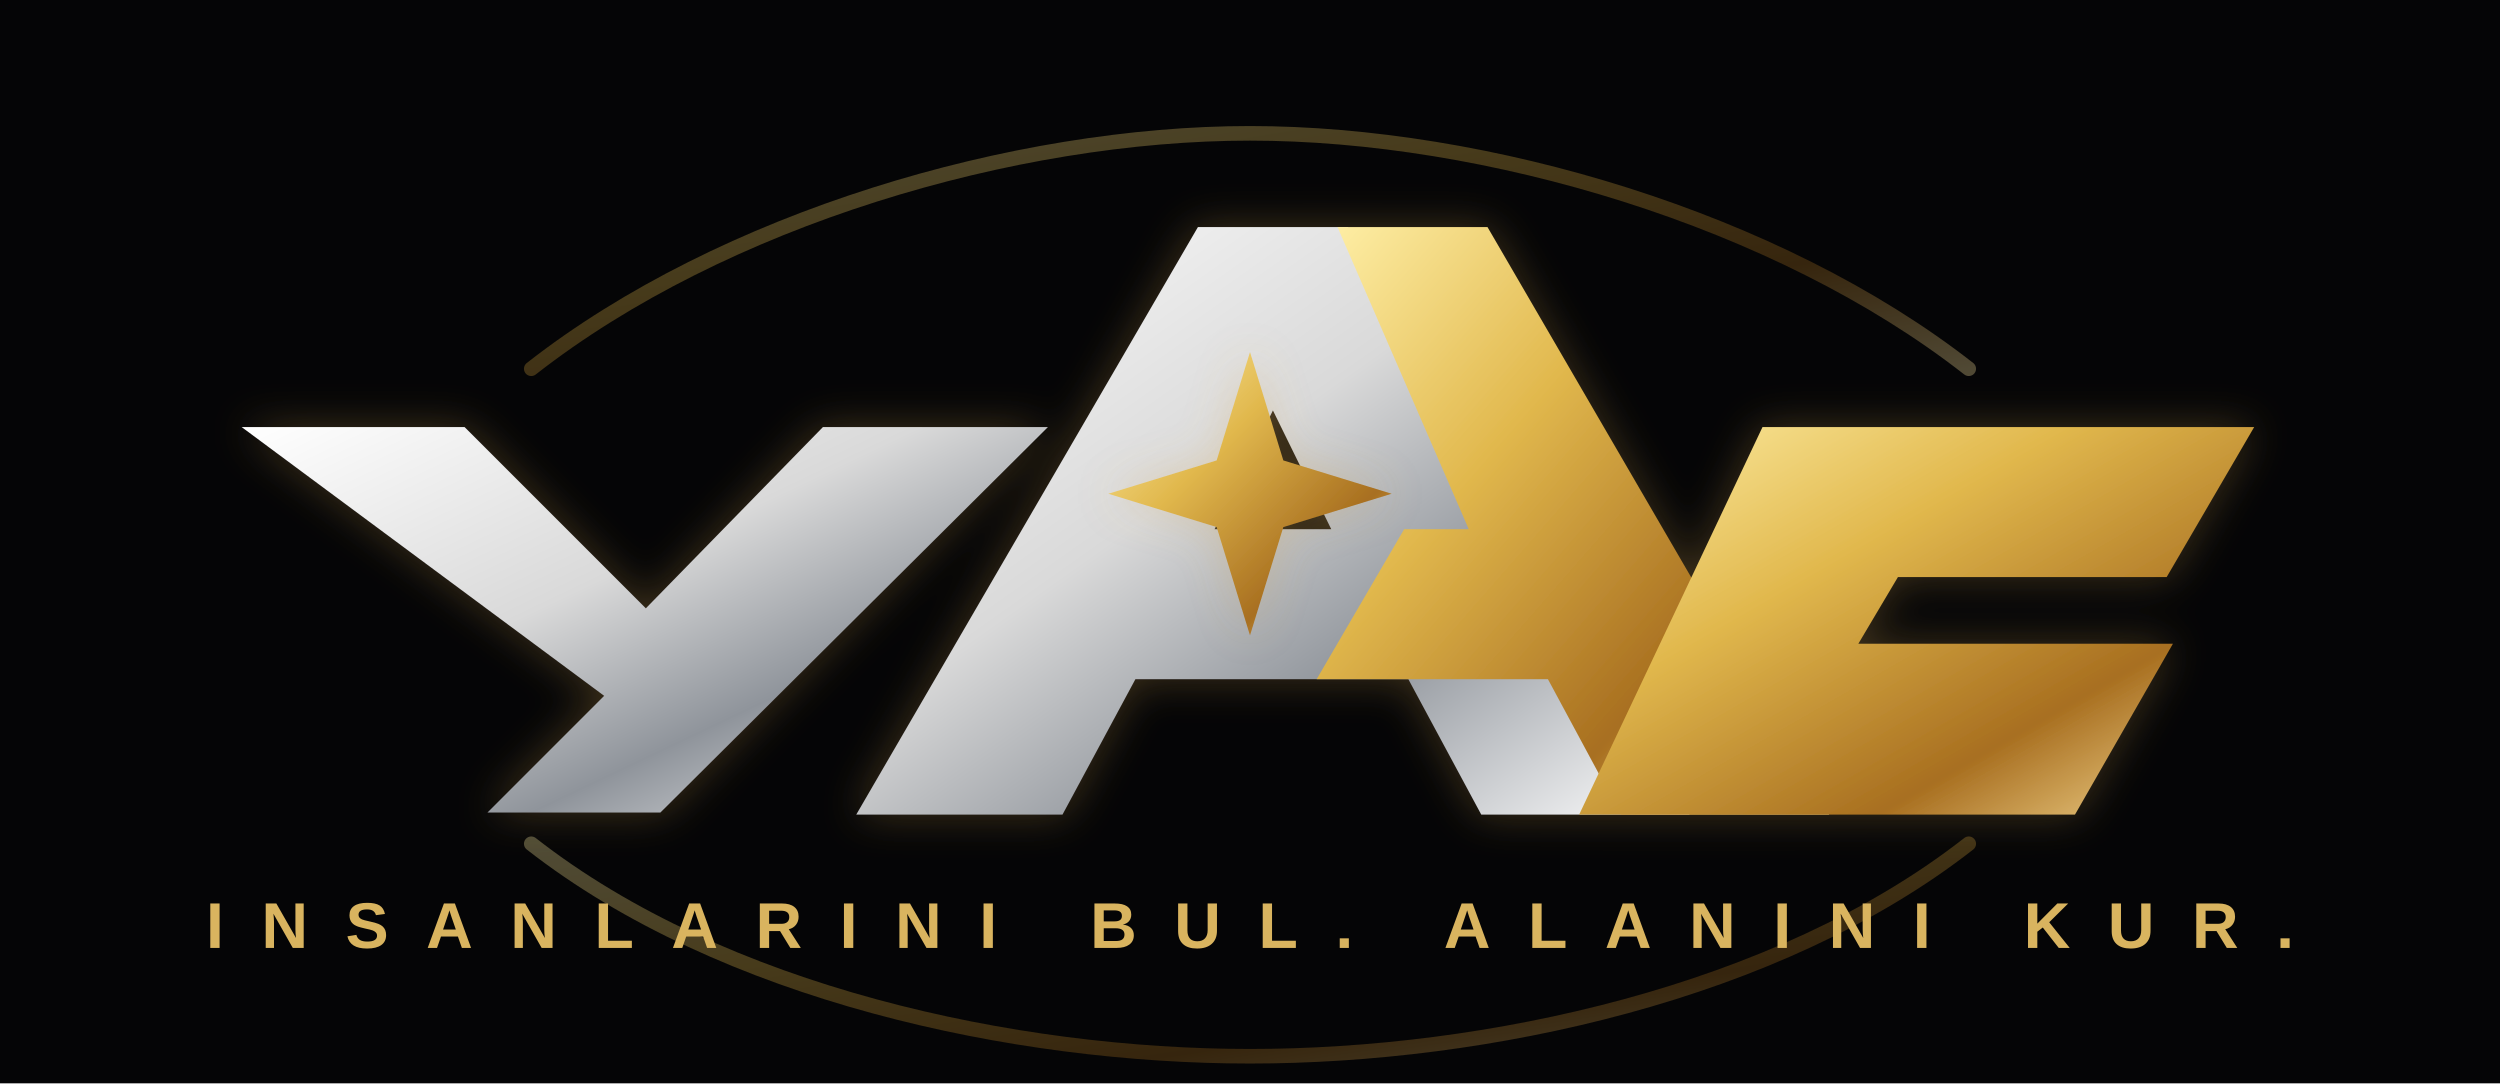
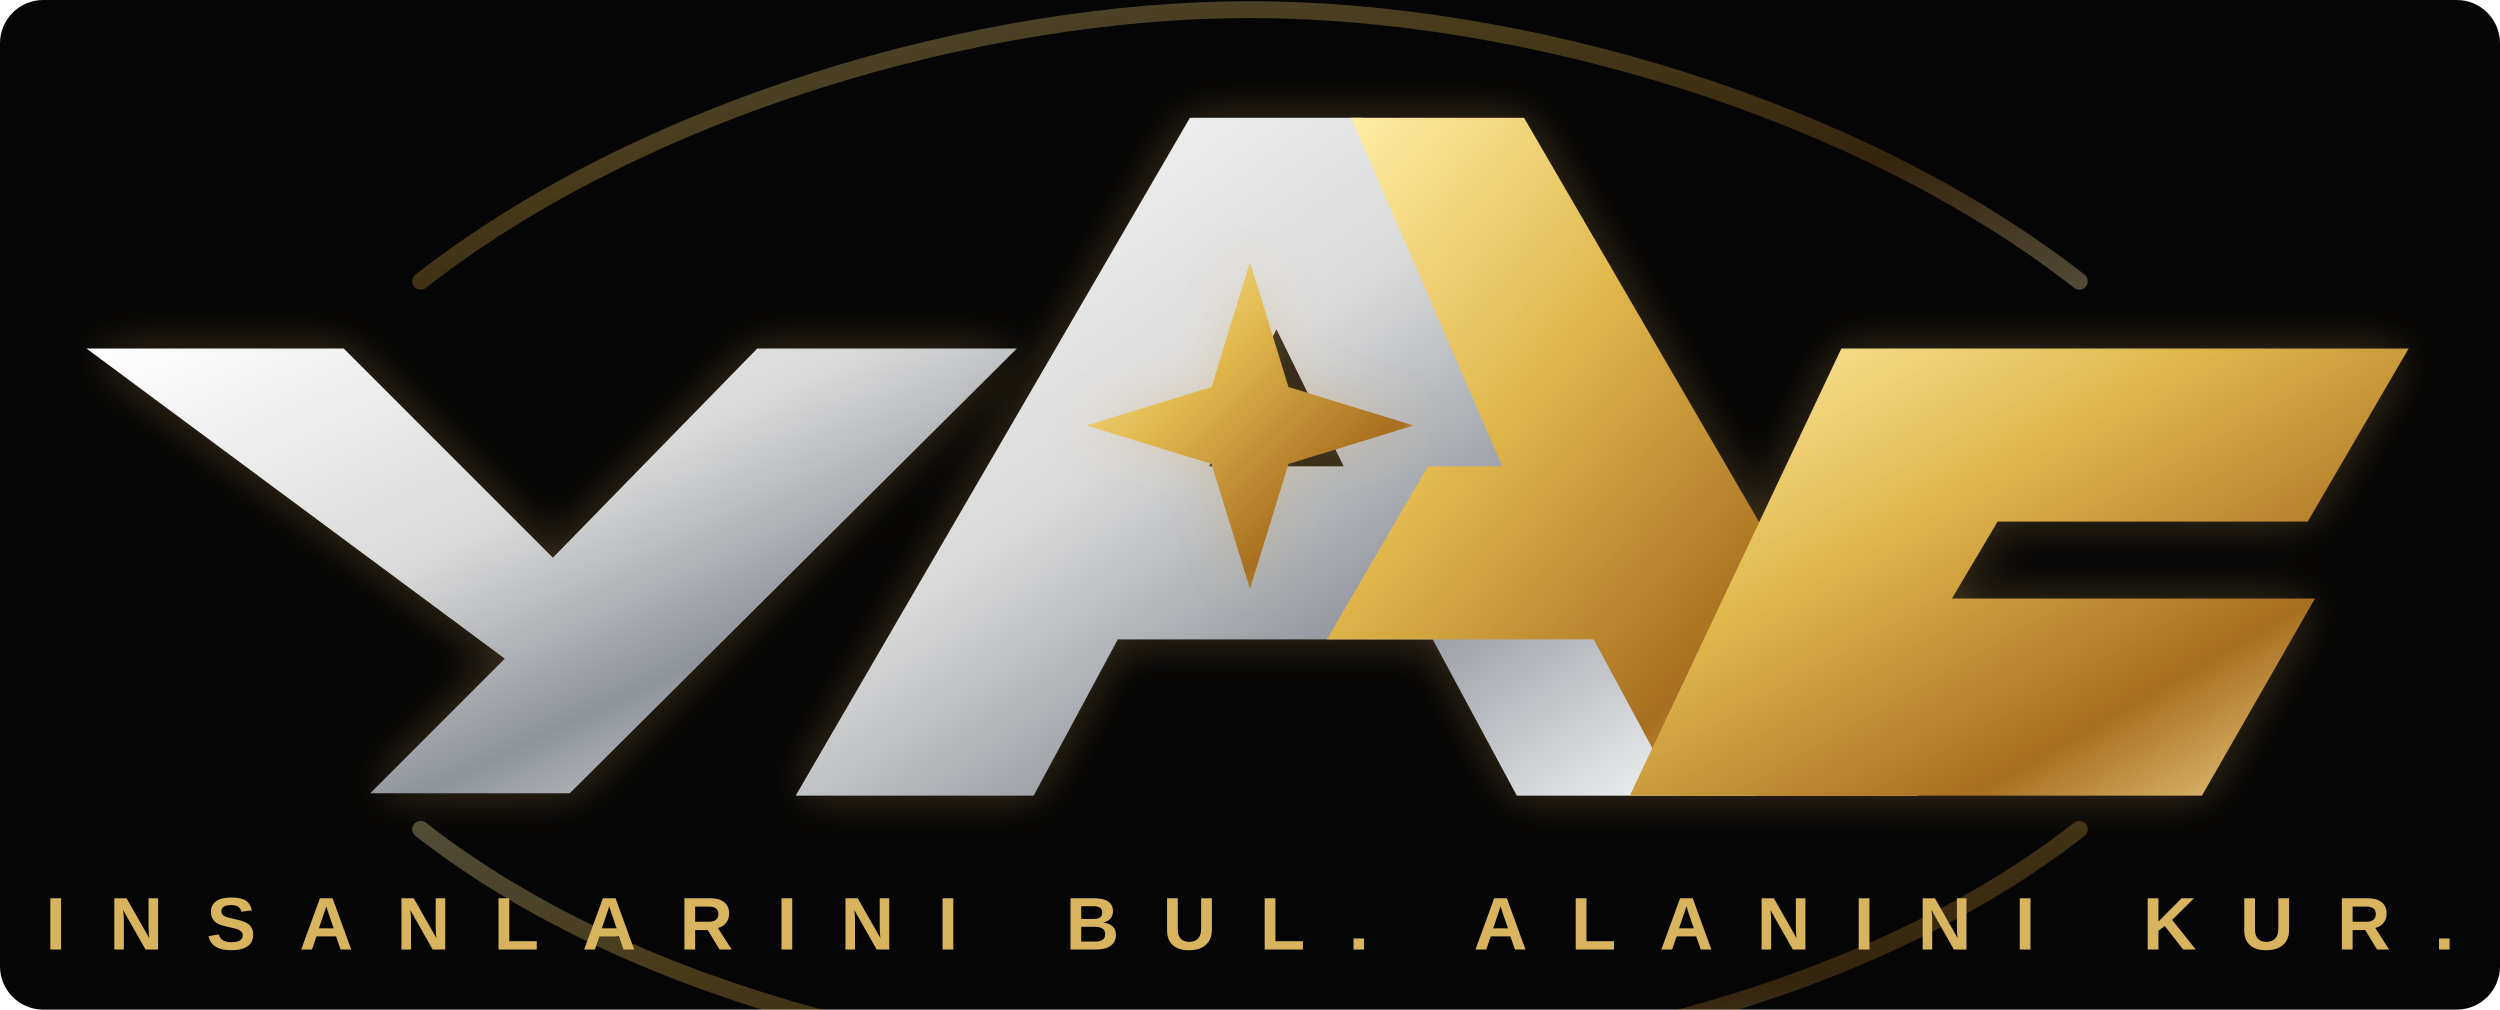
- <svg xmlns="http://www.w3.org/2000/svg" viewBox="0 0 1200 520" role="img" aria-labelledby="title desc">
+ <svg xmlns="http://www.w3.org/2000/svg" viewBox="80 60 1040 420" role="img" aria-labelledby="title desc">
  <defs>
    <linearGradient id="silver" x1="0" x2="1" y1="0" y2="1">
      <stop offset="0" stop-color="#ffffff" />
      <stop offset=".42" stop-color="#d9d9d9" />
      <stop offset=".68" stop-color="#8f949b" />
      <stop offset="1" stop-color="#ffffff" />
    </linearGradient>
    <linearGradient id="gold" x1="0" x2="1" y1="0" y2="1">
      <stop offset="0" stop-color="#fff0a8" />
      <stop offset=".36" stop-color="#e1b84d" />
      <stop offset=".72" stop-color="#a86f20" />
      <stop offset="1" stop-color="#ffe6a1" />
    </linearGradient>
    <filter id="shadow" x="-20%" y="-30%" width="140%" height="160%">
      <feDropShadow dx="0" dy="20" stdDeviation="18" flood-color="#000" flood-opacity=".72" />
      <feDropShadow dx="0" dy="0" stdDeviation="10" flood-color="#d6aa52" flood-opacity=".28" />
    </filter>
  </defs>
-   <rect width="1200" height="520" fill="#050506" />
+   <rect x="80" y="60" width="1040" height="420" rx="18" fill="#050506" />
  <g opacity=".3">
    <path d="M255 177c92-72 232-113 345-113s253 41 345 113" fill="none" stroke="url(#gold)" stroke-width="7" stroke-linecap="round" />
    <path d="M255 405c92 72 232 102 345 102s253-30 345-102" fill="none" stroke="url(#gold)" stroke-width="7" stroke-linecap="round" />
  </g>
  <g filter="url(#shadow)">
    <path d="M116 205h107l87 87 85-87h108L317 390h-83l56-56z" fill="url(#silver)" />
    <path d="M510 391h-99l164-282h72l164 282H711l-35-65H545zm73-137h56l-28-57z" fill="url(#silver)" />
    <path d="M642 109h72l164 282H778l-35-65H632l42-72h31z" fill="url(#gold)" />
    <path d="M846 205h236l-42 72H911l-19 32h151l-47 82H758z" fill="url(#gold)" />
  </g>
  <path d="M600 169l16 52 52 16-52 16-16 52-16-52-52-16 52-16z" fill="url(#gold)" filter="url(#shadow)" />
  <text x="600" y="455" text-anchor="middle" fill="#d9b45f" font-family="Arial, Helvetica, sans-serif" font-size="31" font-weight="700" letter-spacing="18">INSANLARINI BUL. ALANINI KUR.</text>
</svg>
